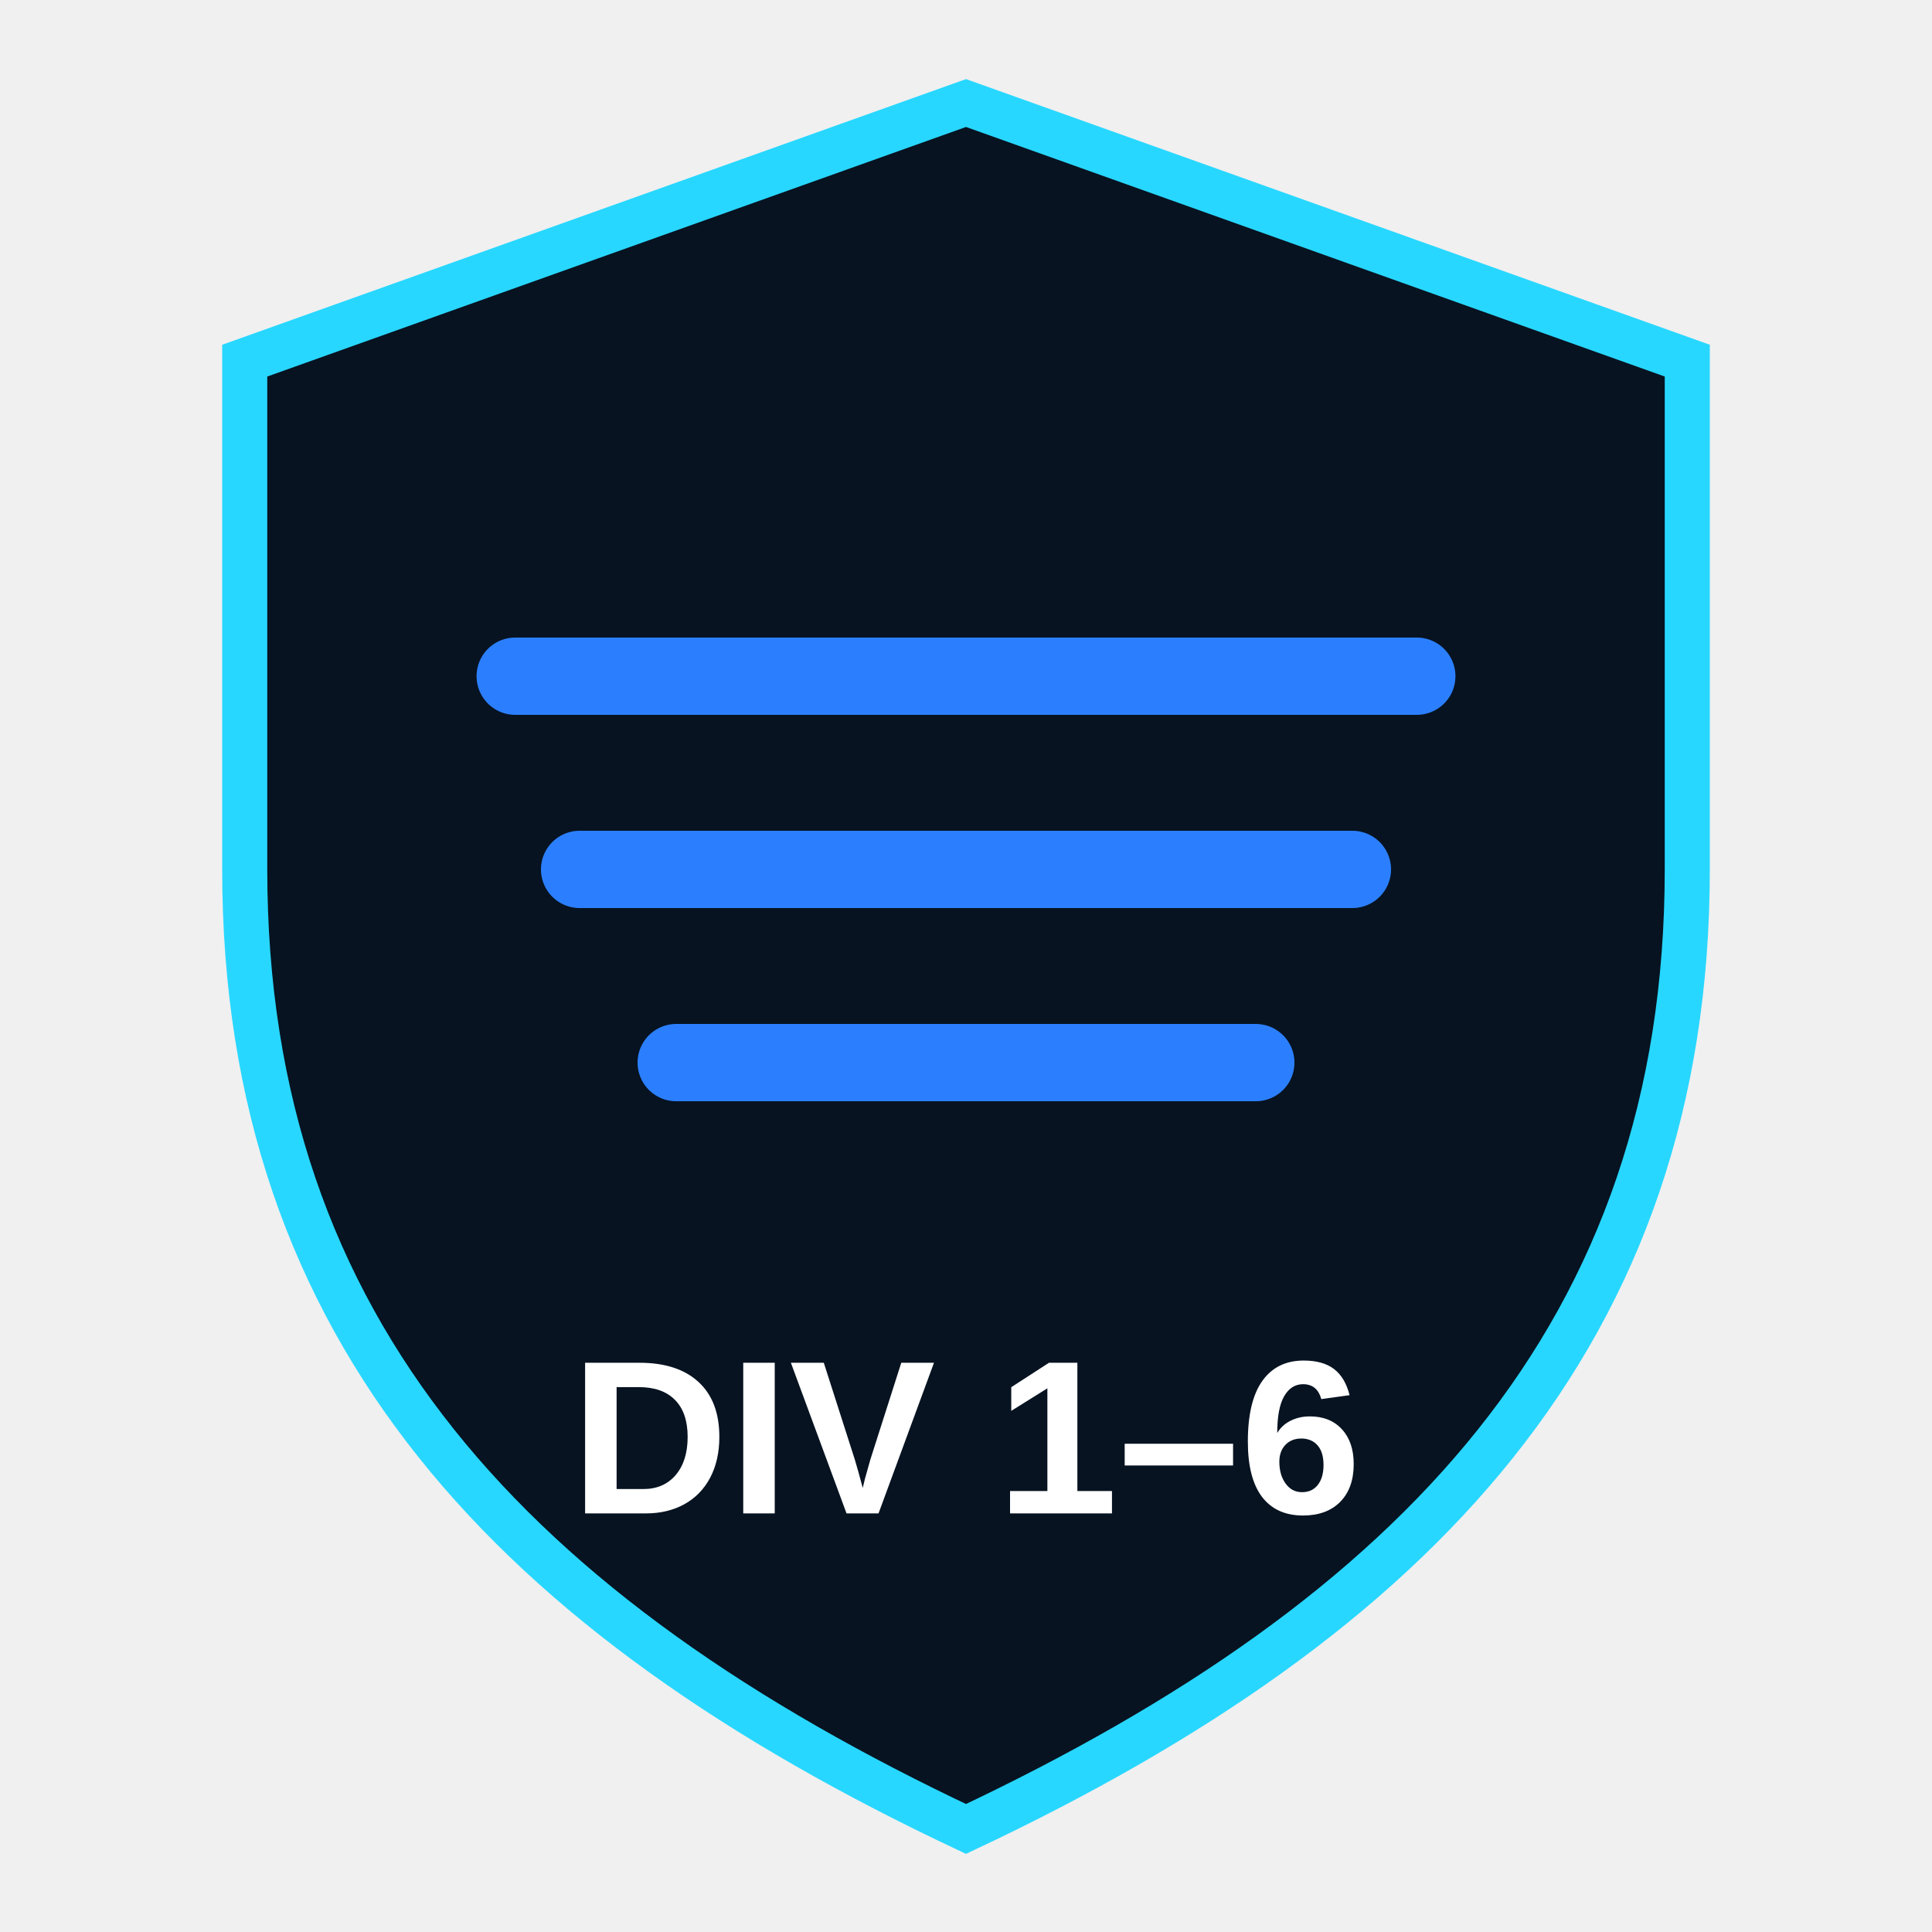
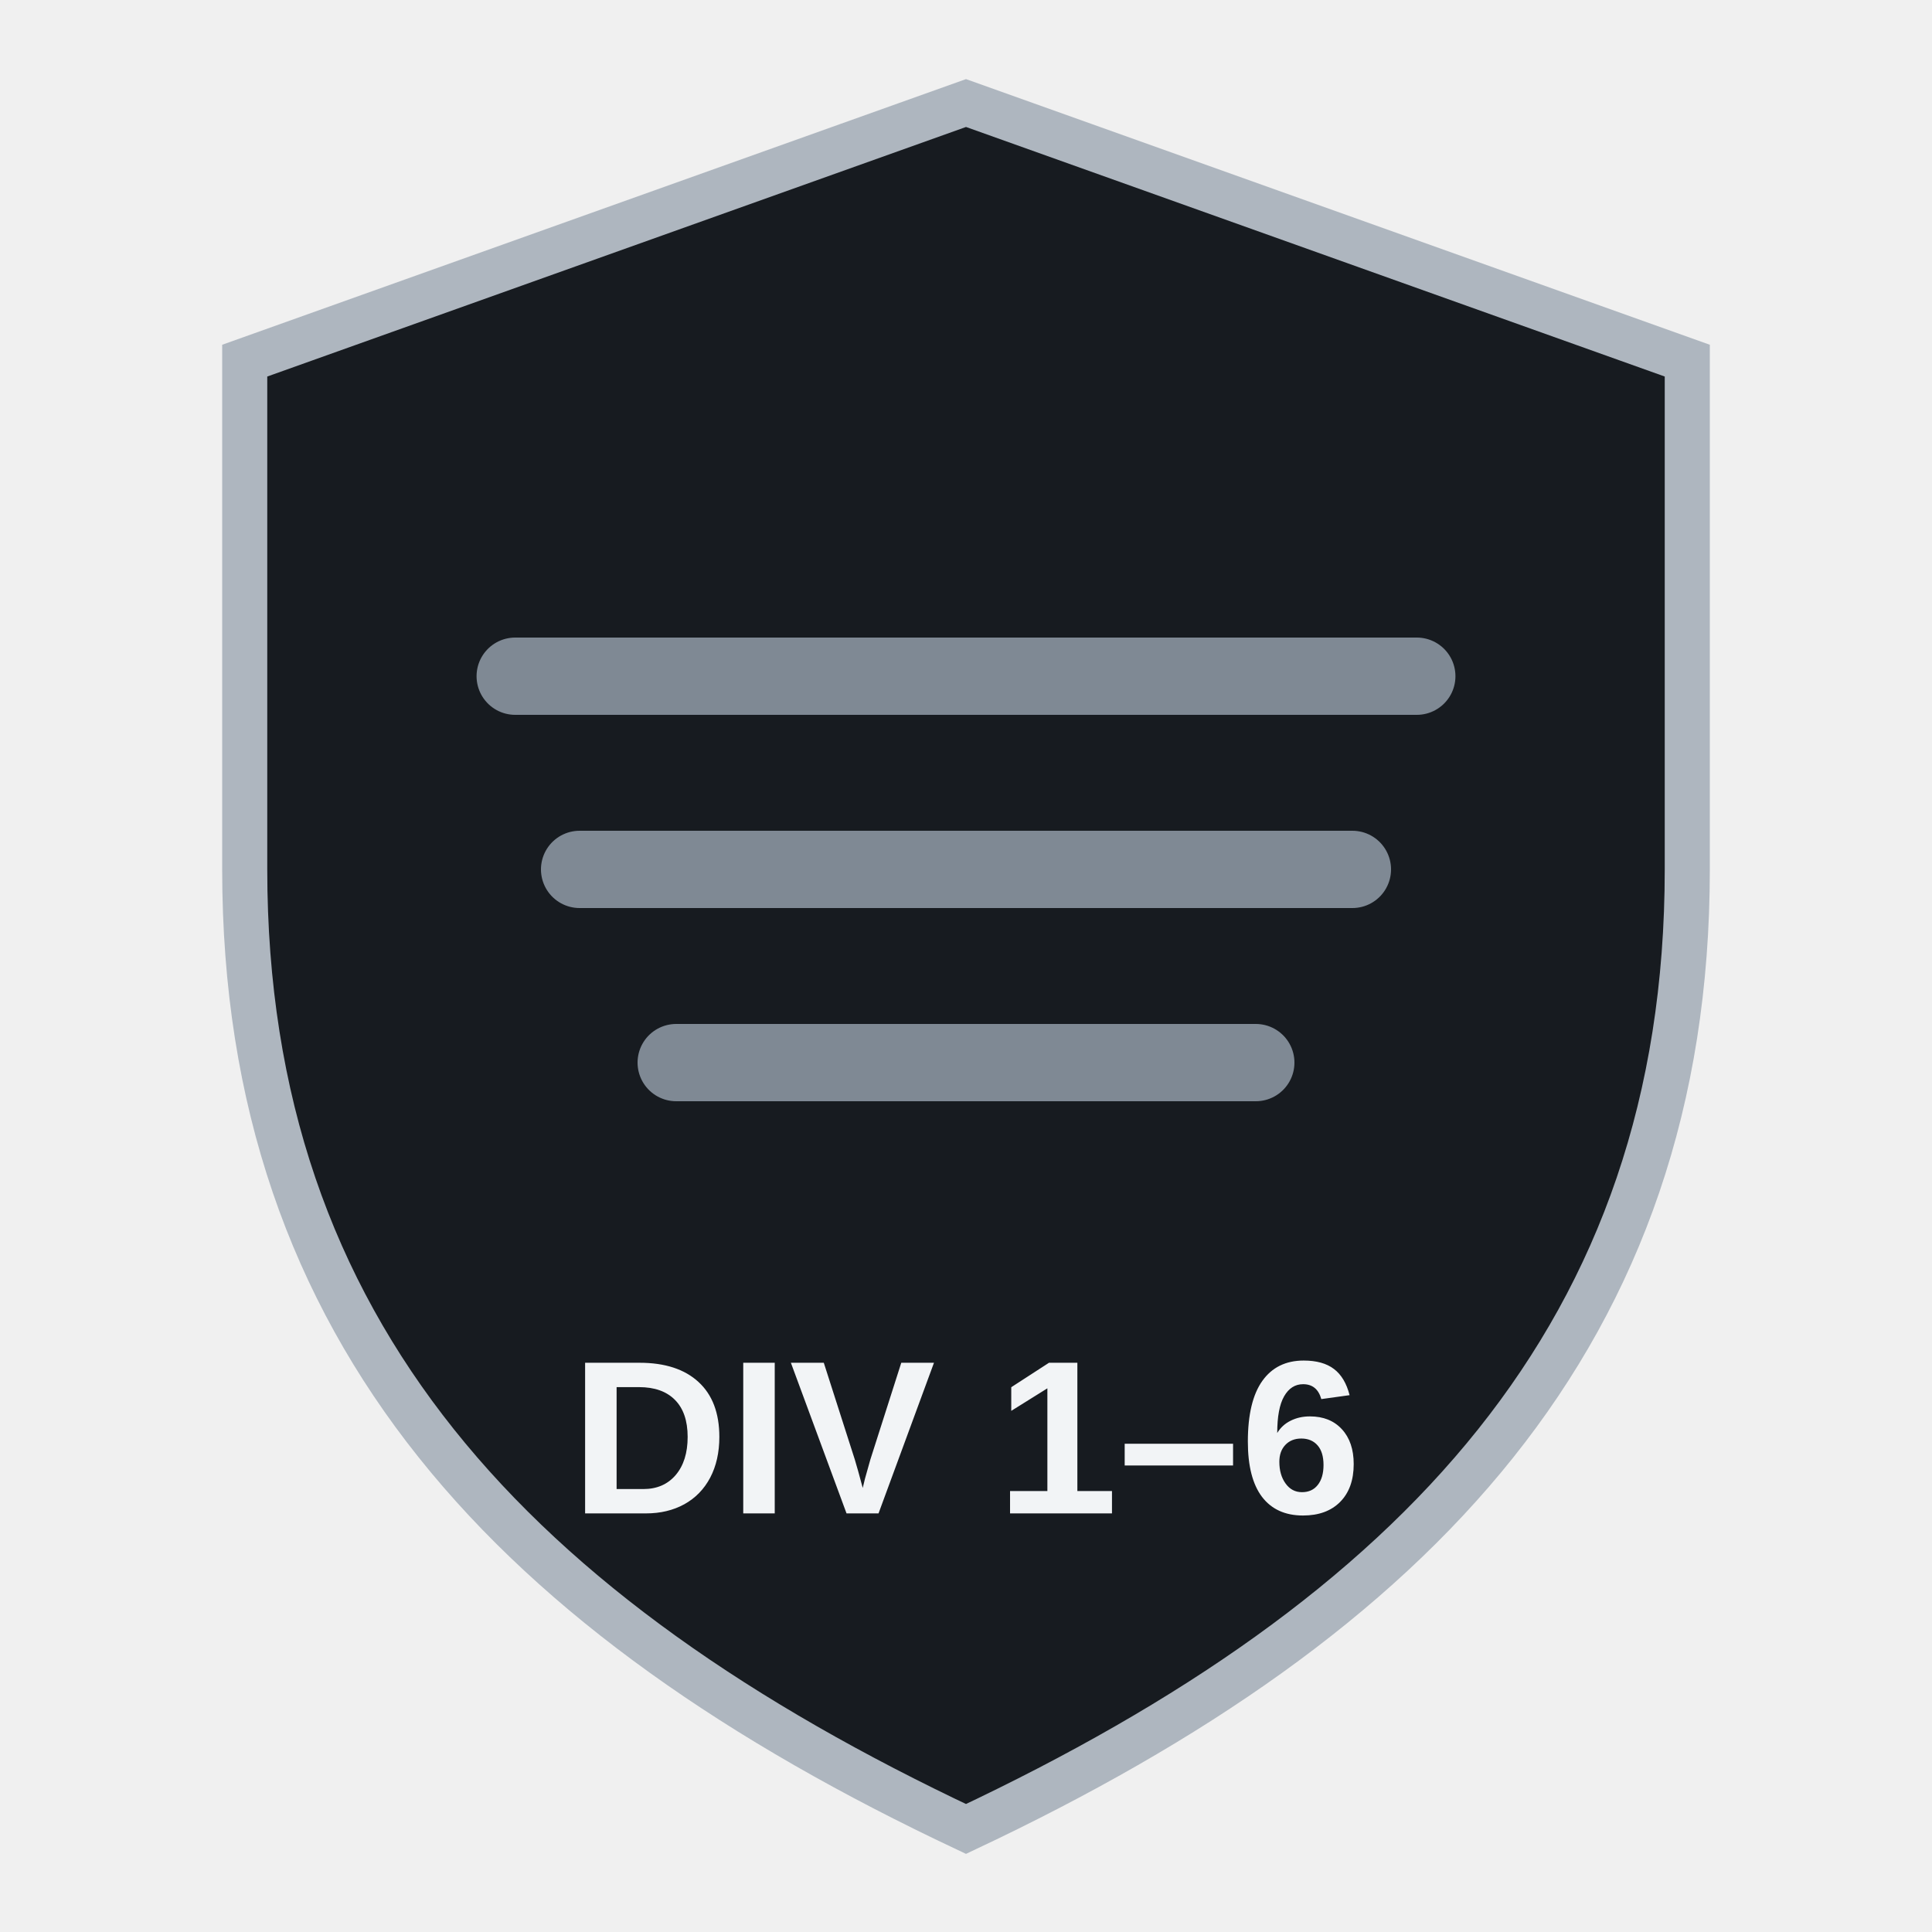
<svg xmlns="http://www.w3.org/2000/svg" viewBox="0 0 300 300" role="img" aria-labelledby="t d">
-   <path d="M150 16l112 40v79c0 72-42 116-112 149C80 251 38 207 38 135V56z" fill="#071321" stroke="#28d7ff" stroke-width="7" />
-   <path d="M80 105h140M90 135h120M105 165h90" stroke="#2b7fff" stroke-width="12" stroke-linecap="round" />
-   <text x="150" y="235" text-anchor="middle" fill="#fff" font-family="Arial" font-size="34" font-weight="700">DIV 1–6</text>
+   <path d="M150 16l112 40v79c0 72-42 116-112 149C80 251 38 207 38 135V56z" fill="#171b20" stroke="#aeb6bf" stroke-width="7" />
+   <path d="M80 105h140M90 135h120M105 165h90" stroke="#7f8994" stroke-width="12" stroke-linecap="round" />
+   <text x="150" y="235" text-anchor="middle" fill="#f2f4f6" font-family="Arial" font-size="34" font-weight="700">DIV 1–6</text>
</svg>
